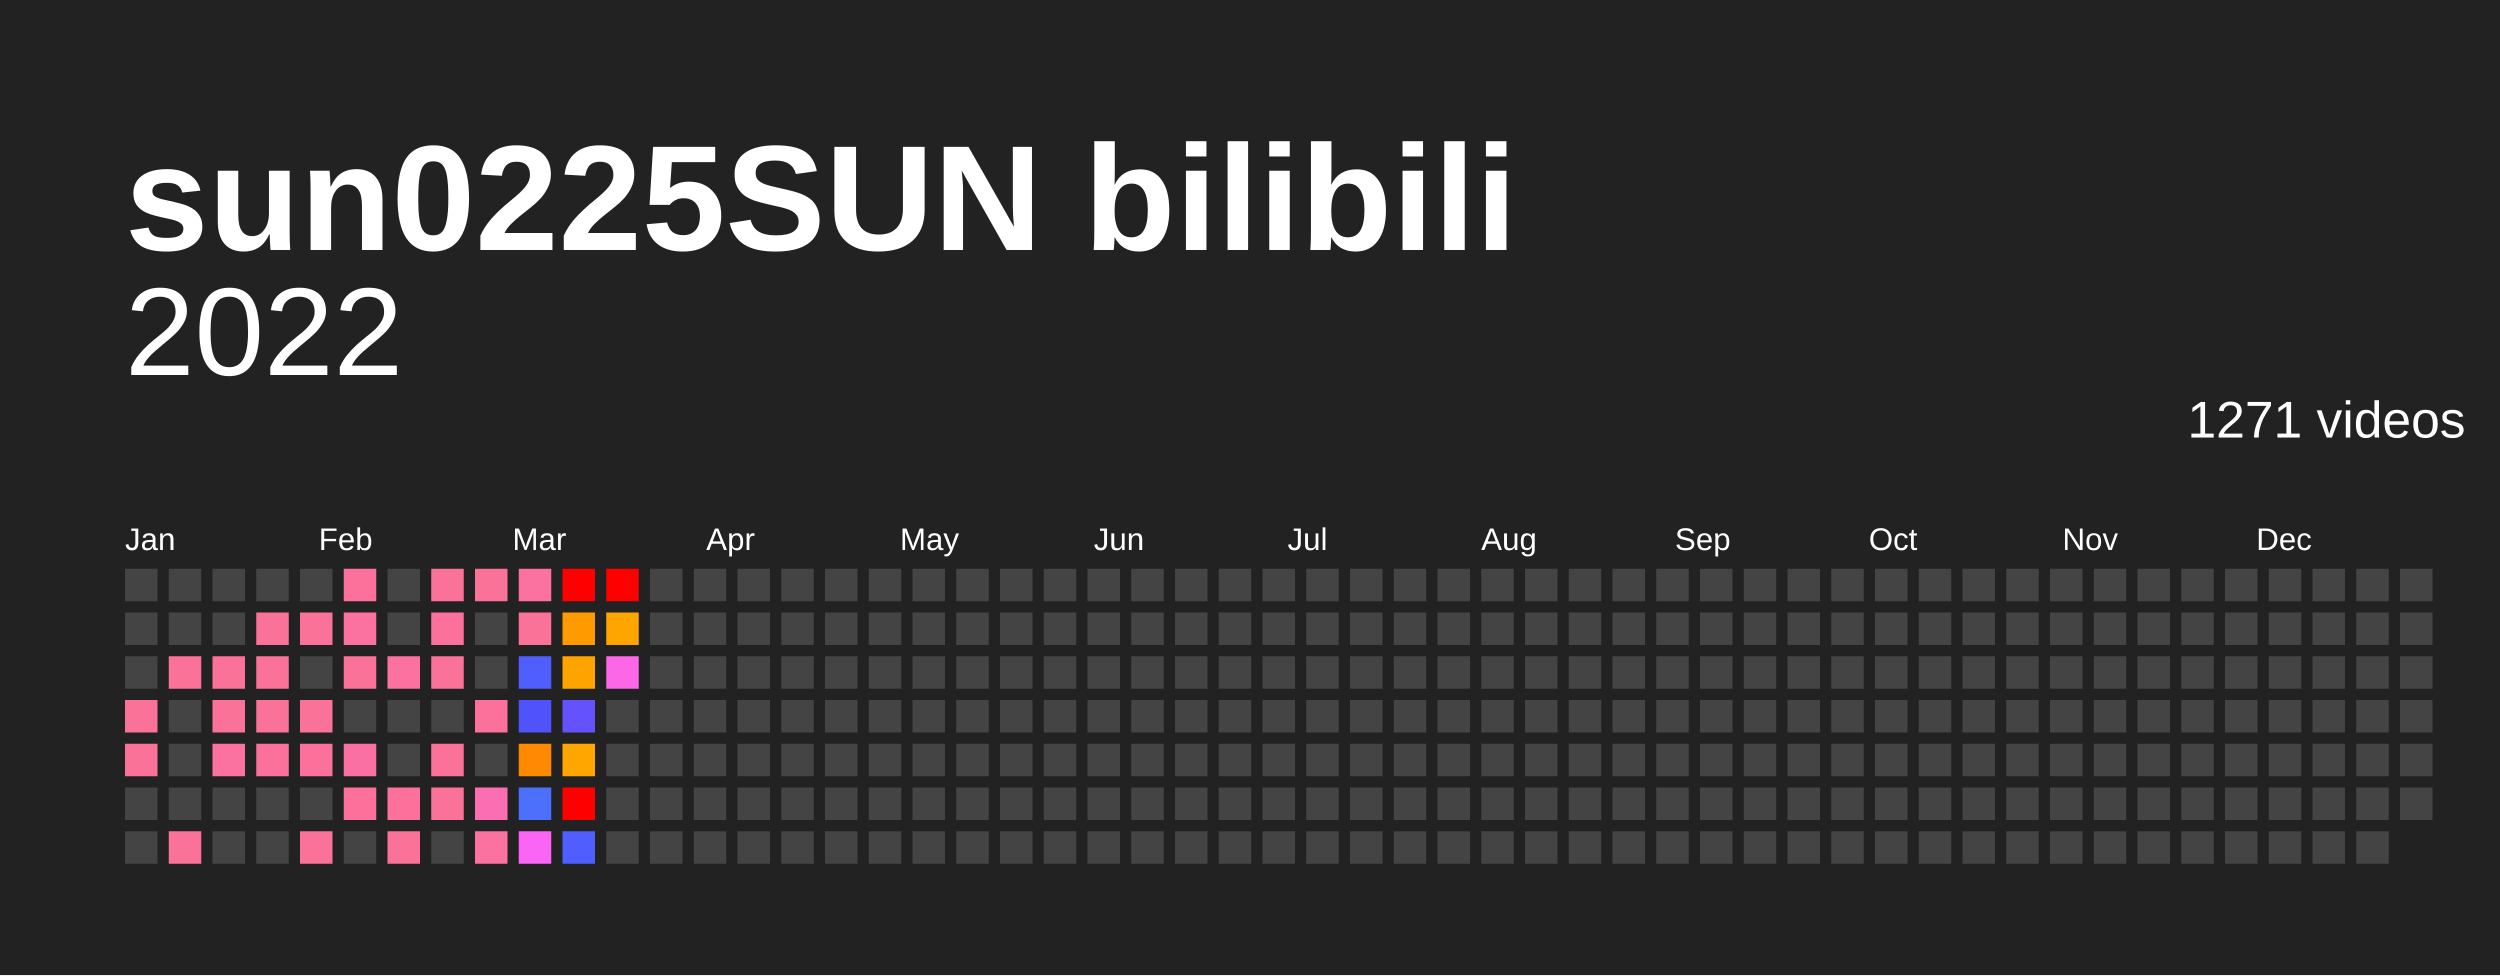
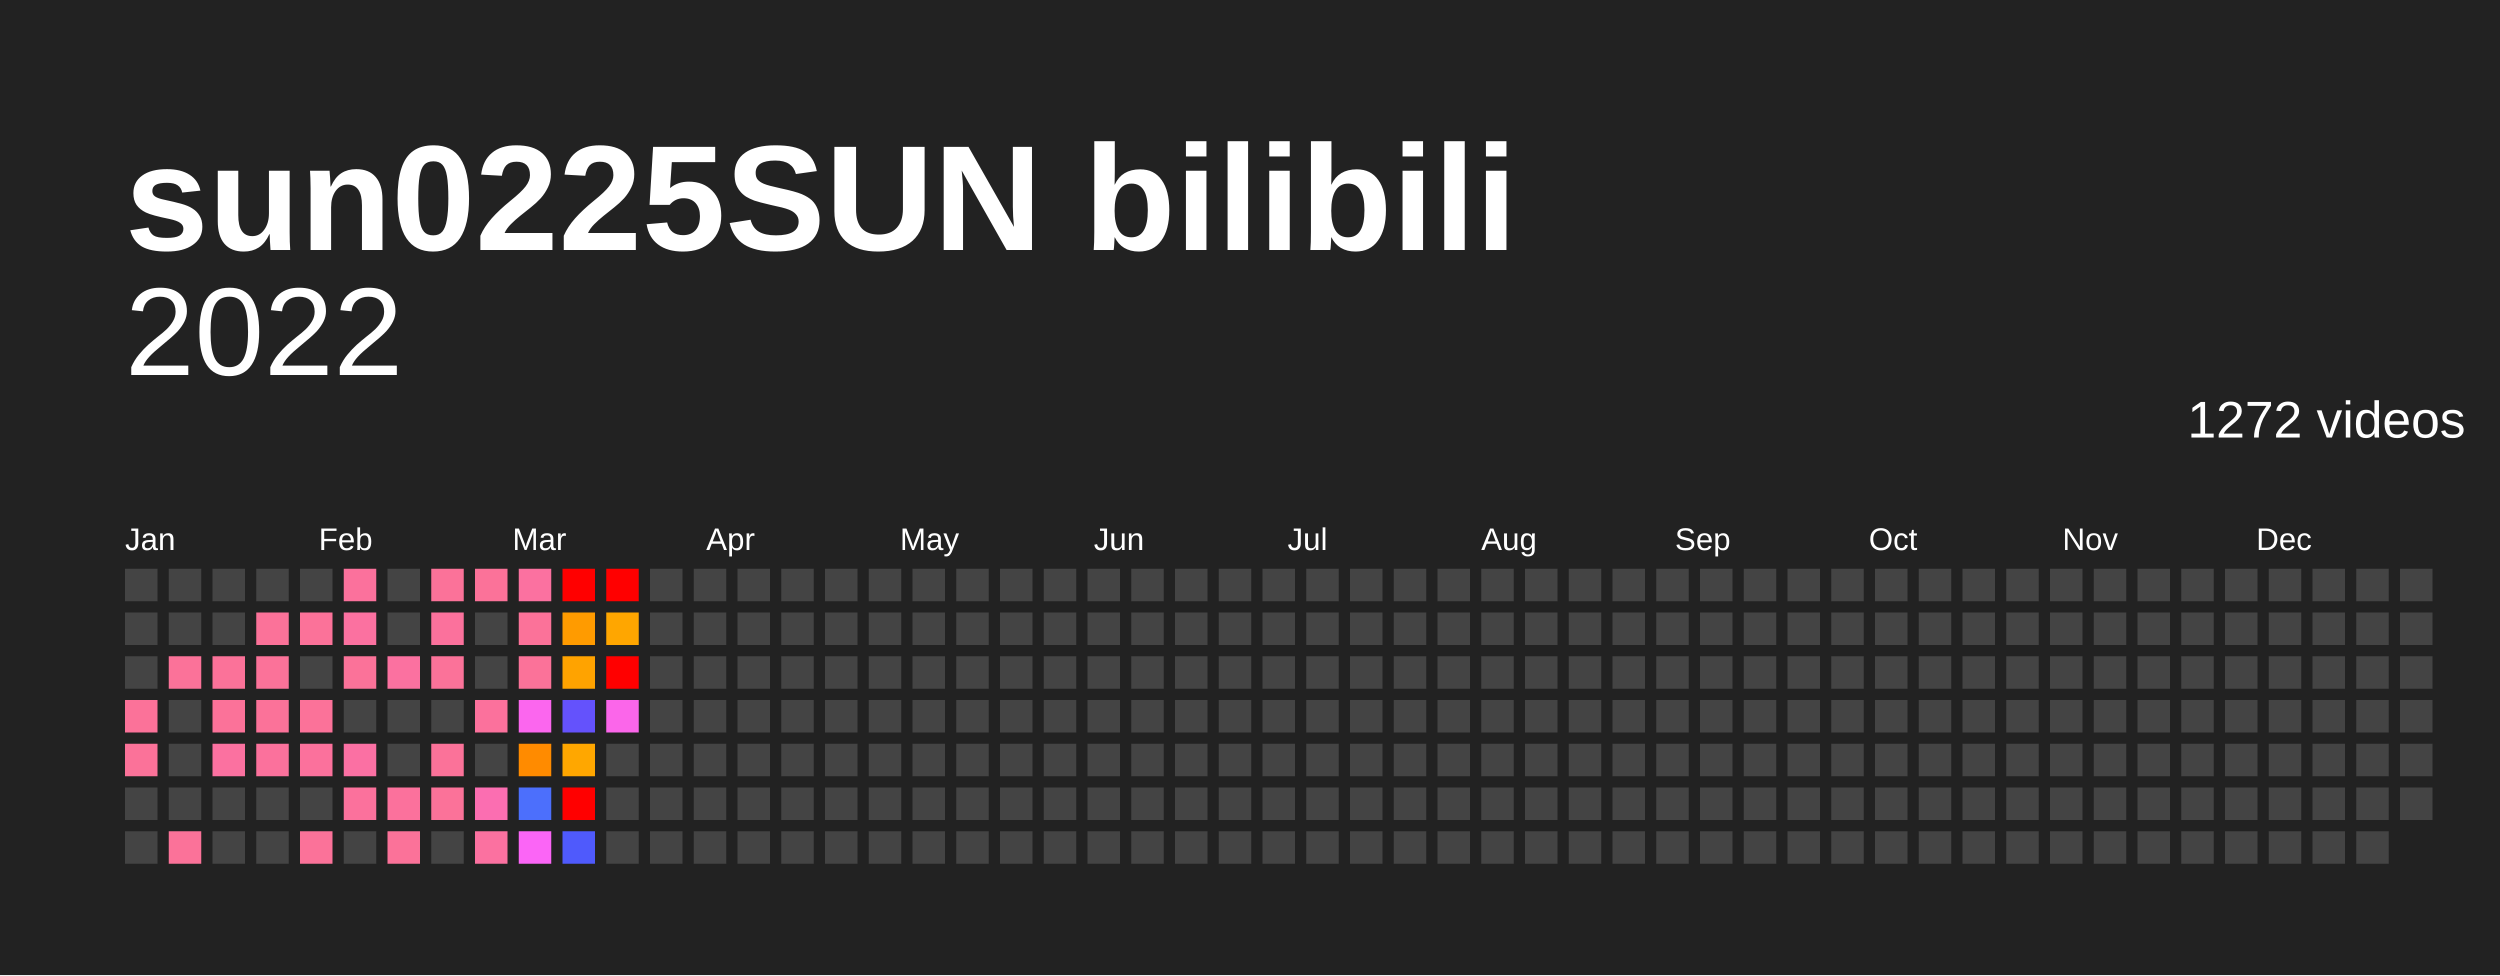
<svg xmlns="http://www.w3.org/2000/svg" baseProfile="full" height="78mm" version="1.1" viewBox="0,0,200,78" width="200mm">
  <defs />
  <rect fill="#222222" height="78" width="200" x="0" y="0" />
  <text fill="#FFFFFF" style="font-size:12px; font-family:Arial; font-weight:bold;" x="10" y="20">sun0225SUN bilibili</text>
  <text alignment-baseline="hanging" fill="#FFFFFF" style="font-size:10.0px; font-family:Arial;" x="10" y="30">2022</text>
-   <text alignment-baseline="hanging" fill="#FFFFFF" style="font-size:4.125px; font-family:Arial;" x="175" y="35">1271 videos</text>
+   <text alignment-baseline="hanging" fill="#FFFFFF" style="font-size:4.125px; font-family:Arial;" x="175" y="35">1272 videos</text>
  <text fill="#FFFFFF" style="font-size:2.5px; font-family:Arial" x="10.0" y="44">Jan</text>
  <text fill="#FFFFFF" style="font-size:2.5px; font-family:Arial" x="25.5" y="44">Feb</text>
  <text fill="#FFFFFF" style="font-size:2.5px; font-family:Arial" x="41.0" y="44">Mar</text>
  <text fill="#FFFFFF" style="font-size:2.5px; font-family:Arial" x="56.5" y="44">Apr</text>
  <text fill="#FFFFFF" style="font-size:2.5px; font-family:Arial" x="72.0" y="44">May</text>
  <text fill="#FFFFFF" style="font-size:2.5px; font-family:Arial" x="87.5" y="44">Jun</text>
  <text fill="#FFFFFF" style="font-size:2.5px; font-family:Arial" x="103.0" y="44">Jul</text>
  <text fill="#FFFFFF" style="font-size:2.5px; font-family:Arial" x="118.5" y="44">Aug</text>
  <text fill="#FFFFFF" style="font-size:2.5px; font-family:Arial" x="134.0" y="44">Sep</text>
  <text fill="#FFFFFF" style="font-size:2.5px; font-family:Arial" x="149.5" y="44">Oct</text>
  <text fill="#FFFFFF" style="font-size:2.5px; font-family:Arial" x="165.0" y="44">Nov</text>
  <text fill="#FFFFFF" style="font-size:2.5px; font-family:Arial" x="180.5" y="44">Dec</text>
  <rect fill="#444444" height="2.6" width="2.6" x="10.0" y="45.5" />
  <rect fill="#444444" height="2.6" width="2.6" x="10.0" y="49.0" />
  <rect fill="#444444" height="2.6" width="2.6" x="10.0" y="52.5" />
  <rect fill="#fb7299" height="2.6" width="2.6" x="10.0" y="56.0" />
  <rect fill="#fb7299" height="2.6" width="2.6" x="10.0" y="59.5" />
  <rect fill="#444444" height="2.6" width="2.6" x="10.0" y="63.0" />
  <rect fill="#444444" height="2.6" width="2.6" x="10.0" y="66.5" />
  <rect fill="#444444" height="2.6" width="2.6" x="13.5" y="45.5" />
  <rect fill="#444444" height="2.6" width="2.6" x="13.5" y="49.0" />
  <rect fill="#fb7299" height="2.6" width="2.6" x="13.5" y="52.5" />
  <rect fill="#444444" height="2.6" width="2.6" x="13.5" y="56.0" />
  <rect fill="#444444" height="2.6" width="2.6" x="13.5" y="59.5" />
  <rect fill="#444444" height="2.6" width="2.6" x="13.5" y="63.0" />
  <rect fill="#fb7299" height="2.6" width="2.6" x="13.5" y="66.5" />
  <rect fill="#444444" height="2.6" width="2.6" x="17.0" y="45.5" />
  <rect fill="#444444" height="2.6" width="2.6" x="17.0" y="49.0" />
  <rect fill="#fb7299" height="2.6" width="2.6" x="17.0" y="52.5" />
  <rect fill="#fb7299" height="2.6" width="2.6" x="17.0" y="56.0" />
  <rect fill="#fb71a0" height="2.6" width="2.6" x="17.0" y="59.5" />
  <rect fill="#444444" height="2.6" width="2.6" x="17.0" y="63.0" />
  <rect fill="#444444" height="2.6" width="2.6" x="17.0" y="66.5" />
  <rect fill="#444444" height="2.6" width="2.6" x="20.5" y="45.5" />
  <rect fill="#fb7299" height="2.6" width="2.6" x="20.5" y="49.0" />
  <rect fill="#fb7299" height="2.6" width="2.6" x="20.5" y="52.5" />
  <rect fill="#fb7299" height="2.6" width="2.6" x="20.5" y="56.0" />
  <rect fill="#fb719c" height="2.6" width="2.6" x="20.5" y="59.5" />
  <rect fill="#444444" height="2.6" width="2.6" x="20.5" y="63.0" />
  <rect fill="#444444" height="2.6" width="2.6" x="20.5" y="66.5" />
  <rect fill="#444444" height="2.6" width="2.6" x="24.0" y="45.5" />
  <rect fill="#fb7299" height="2.6" width="2.6" x="24.0" y="49.0" />
  <rect fill="#444444" height="2.6" width="2.6" x="24.0" y="52.5" />
  <rect fill="#fb7299" height="2.6" width="2.6" x="24.0" y="56.0" />
  <rect fill="#fb719c" height="2.6" width="2.6" x="24.0" y="59.5" />
  <rect fill="#444444" height="2.6" width="2.6" x="24.0" y="63.0" />
  <rect fill="#fb7299" height="2.6" width="2.6" x="24.0" y="66.5" />
  <rect fill="#fb719c" height="2.6" width="2.6" x="27.5" y="45.5" />
  <rect fill="#fb71a0" height="2.6" width="2.6" x="27.5" y="49.0" />
  <rect fill="#fb7299" height="2.6" width="2.6" x="27.5" y="52.5" />
  <rect fill="#444444" height="2.6" width="2.6" x="27.5" y="56.0" />
  <rect fill="#fb70a3" height="2.6" width="2.6" x="27.5" y="59.5" />
  <rect fill="#fb719c" height="2.6" width="2.6" x="27.5" y="63.0" />
  <rect fill="#444444" height="2.6" width="2.6" x="27.5" y="66.5" />
  <rect fill="#444444" height="2.6" width="2.6" x="31.0" y="45.5" />
  <rect fill="#444444" height="2.6" width="2.6" x="31.0" y="49.0" />
  <rect fill="#fb71a0" height="2.6" width="2.6" x="31.0" y="52.5" />
  <rect fill="#444444" height="2.6" width="2.6" x="31.0" y="56.0" />
  <rect fill="#444444" height="2.6" width="2.6" x="31.0" y="59.5" />
  <rect fill="#fb719c" height="2.6" width="2.6" x="31.0" y="63.0" />
  <rect fill="#fb7299" height="2.6" width="2.6" x="31.0" y="66.5" />
  <rect fill="#fb7299" height="2.6" width="2.6" x="34.5" y="45.5" />
  <rect fill="#fb719c" height="2.6" width="2.6" x="34.5" y="49.0" />
  <rect fill="#fb7299" height="2.6" width="2.6" x="34.5" y="52.5" />
  <rect fill="#444444" height="2.6" width="2.6" x="34.5" y="56.0" />
  <rect fill="#fb7299" height="2.6" width="2.6" x="34.5" y="59.5" />
  <rect fill="#fb7299" height="2.6" width="2.6" x="34.5" y="63.0" />
  <rect fill="#444444" height="2.6" width="2.6" x="34.5" y="66.5" />
  <rect fill="#fb7299" height="2.6" width="2.6" x="38.0" y="45.5" />
  <rect fill="#444444" height="2.6" width="2.6" x="38.0" y="49.0" />
  <rect fill="#444444" height="2.6" width="2.6" x="38.0" y="52.5" />
  <rect fill="#fb719c" height="2.6" width="2.6" x="38.0" y="56.0" />
  <rect fill="#444444" height="2.6" width="2.6" x="38.0" y="59.5" />
  <rect fill="#fb6eb1" height="2.6" width="2.6" x="38.0" y="63.0" />
  <rect fill="#fb71a0" height="2.6" width="2.6" x="38.0" y="66.5" />
  <rect fill="#fb71a0" height="2.6" width="2.6" x="41.5" y="45.5" />
  <rect fill="#fb7299" height="2.6" width="2.6" x="41.5" y="49.0" />
-   <rect fill="#4f5efc" height="2.6" width="2.6" x="41.5" y="52.5" />
-   <rect fill="#5052fc" height="2.6" width="2.6" x="41.5" y="56.0" />
-   <rect fill="#ff8900" height="2.6" width="2.6" x="41.5" y="59.5" />
+   <rect fill="#fb7299" height="2.6" width="2.6" x="41.5" y="52.5" />
+   <rect fill="#fb66ee" height="2.6" width="2.6" x="41.5" y="56.0" />
+   <rect fill="#ff8b00" height="2.6" width="2.6" x="41.5" y="59.5" />
  <rect fill="#4c6ffc" height="2.6" width="2.6" x="41.5" y="63.0" />
  <rect fill="#fb65f6" height="2.6" width="2.6" x="41.5" y="66.5" />
  <rect fill="red" height="2.6" width="2.6" x="45.0" y="45.5" />
  <rect fill="#ff9b00" height="2.6" width="2.6" x="45.0" y="49.0" />
  <rect fill="#ffa300" height="2.6" width="2.6" x="45.0" y="52.5" />
  <rect fill="#6452fc" height="2.6" width="2.6" x="45.0" y="56.0" />
  <rect fill="#ffa700" height="2.6" width="2.6" x="45.0" y="59.5" />
  <rect fill="red" height="2.6" width="2.6" x="45.0" y="63.0" />
-   <rect fill="#4f5efc" height="2.6" width="2.6" x="45.0" y="66.5" />
+   <rect fill="#4f5afc" height="2.6" width="2.6" x="45.0" y="66.5" />
  <rect fill="red" height="2.6" width="2.6" x="48.5" y="45.5" />
-   <rect fill="#ffa500" height="2.6" width="2.6" x="48.5" y="49.0" />
-   <rect fill="#fb67e6" height="2.6" width="2.6" x="48.5" y="52.5" />
-   <rect fill="#444444" height="2.6" width="2.6" x="48.5" y="56.0" />
+   <rect fill="#ffa600" height="2.6" width="2.6" x="48.5" y="49.0" />
+   <rect fill="red" height="2.6" width="2.6" x="48.5" y="52.5" />
+   <rect fill="#fb66ea" height="2.6" width="2.6" x="48.5" y="56.0" />
  <rect fill="#444444" height="2.6" width="2.6" x="48.5" y="59.5" />
  <rect fill="#444444" height="2.6" width="2.6" x="48.5" y="63.0" />
  <rect fill="#444444" height="2.6" width="2.6" x="48.5" y="66.5" />
  <rect fill="#444444" height="2.6" width="2.6" x="52.0" y="45.5" />
  <rect fill="#444444" height="2.6" width="2.6" x="52.0" y="49.0" />
  <rect fill="#444444" height="2.6" width="2.6" x="52.0" y="52.5" />
  <rect fill="#444444" height="2.6" width="2.6" x="52.0" y="56.0" />
  <rect fill="#444444" height="2.6" width="2.6" x="52.0" y="59.5" />
  <rect fill="#444444" height="2.6" width="2.6" x="52.0" y="63.0" />
  <rect fill="#444444" height="2.6" width="2.6" x="52.0" y="66.5" />
  <rect fill="#444444" height="2.6" width="2.6" x="55.5" y="45.5" />
  <rect fill="#444444" height="2.6" width="2.6" x="55.5" y="49.0" />
  <rect fill="#444444" height="2.6" width="2.6" x="55.5" y="52.5" />
  <rect fill="#444444" height="2.6" width="2.6" x="55.5" y="56.0" />
  <rect fill="#444444" height="2.6" width="2.6" x="55.5" y="59.5" />
  <rect fill="#444444" height="2.6" width="2.6" x="55.5" y="63.0" />
  <rect fill="#444444" height="2.6" width="2.6" x="55.5" y="66.5" />
  <rect fill="#444444" height="2.6" width="2.6" x="59.0" y="45.5" />
  <rect fill="#444444" height="2.6" width="2.6" x="59.0" y="49.0" />
  <rect fill="#444444" height="2.6" width="2.6" x="59.0" y="52.5" />
  <rect fill="#444444" height="2.6" width="2.6" x="59.0" y="56.0" />
  <rect fill="#444444" height="2.6" width="2.6" x="59.0" y="59.5" />
  <rect fill="#444444" height="2.6" width="2.6" x="59.0" y="63.0" />
  <rect fill="#444444" height="2.6" width="2.6" x="59.0" y="66.5" />
  <rect fill="#444444" height="2.6" width="2.6" x="62.5" y="45.5" />
  <rect fill="#444444" height="2.6" width="2.6" x="62.5" y="49.0" />
  <rect fill="#444444" height="2.6" width="2.6" x="62.5" y="52.5" />
  <rect fill="#444444" height="2.6" width="2.6" x="62.5" y="56.0" />
  <rect fill="#444444" height="2.6" width="2.6" x="62.5" y="59.5" />
  <rect fill="#444444" height="2.6" width="2.6" x="62.5" y="63.0" />
  <rect fill="#444444" height="2.6" width="2.6" x="62.5" y="66.5" />
  <rect fill="#444444" height="2.6" width="2.6" x="66.0" y="45.5" />
  <rect fill="#444444" height="2.6" width="2.6" x="66.0" y="49.0" />
  <rect fill="#444444" height="2.6" width="2.6" x="66.0" y="52.5" />
  <rect fill="#444444" height="2.6" width="2.6" x="66.0" y="56.0" />
  <rect fill="#444444" height="2.6" width="2.6" x="66.0" y="59.5" />
  <rect fill="#444444" height="2.6" width="2.6" x="66.0" y="63.0" />
  <rect fill="#444444" height="2.6" width="2.6" x="66.0" y="66.5" />
  <rect fill="#444444" height="2.6" width="2.6" x="69.5" y="45.5" />
  <rect fill="#444444" height="2.6" width="2.6" x="69.5" y="49.0" />
  <rect fill="#444444" height="2.6" width="2.6" x="69.5" y="52.5" />
  <rect fill="#444444" height="2.6" width="2.6" x="69.5" y="56.0" />
  <rect fill="#444444" height="2.6" width="2.6" x="69.5" y="59.5" />
  <rect fill="#444444" height="2.6" width="2.6" x="69.5" y="63.0" />
  <rect fill="#444444" height="2.6" width="2.6" x="69.5" y="66.5" />
  <rect fill="#444444" height="2.6" width="2.6" x="73.0" y="45.5" />
  <rect fill="#444444" height="2.6" width="2.6" x="73.0" y="49.0" />
  <rect fill="#444444" height="2.6" width="2.6" x="73.0" y="52.5" />
  <rect fill="#444444" height="2.6" width="2.6" x="73.0" y="56.0" />
  <rect fill="#444444" height="2.6" width="2.6" x="73.0" y="59.5" />
  <rect fill="#444444" height="2.6" width="2.6" x="73.0" y="63.0" />
  <rect fill="#444444" height="2.6" width="2.6" x="73.0" y="66.5" />
  <rect fill="#444444" height="2.6" width="2.6" x="76.5" y="45.5" />
  <rect fill="#444444" height="2.6" width="2.6" x="76.5" y="49.0" />
  <rect fill="#444444" height="2.6" width="2.6" x="76.5" y="52.5" />
  <rect fill="#444444" height="2.6" width="2.6" x="76.5" y="56.0" />
  <rect fill="#444444" height="2.6" width="2.6" x="76.5" y="59.5" />
  <rect fill="#444444" height="2.6" width="2.6" x="76.5" y="63.0" />
  <rect fill="#444444" height="2.6" width="2.6" x="76.5" y="66.5" />
  <rect fill="#444444" height="2.6" width="2.6" x="80.0" y="45.5" />
  <rect fill="#444444" height="2.6" width="2.6" x="80.0" y="49.0" />
  <rect fill="#444444" height="2.6" width="2.6" x="80.0" y="52.5" />
  <rect fill="#444444" height="2.6" width="2.6" x="80.0" y="56.0" />
  <rect fill="#444444" height="2.6" width="2.6" x="80.0" y="59.5" />
  <rect fill="#444444" height="2.6" width="2.6" x="80.0" y="63.0" />
  <rect fill="#444444" height="2.6" width="2.6" x="80.0" y="66.5" />
  <rect fill="#444444" height="2.6" width="2.6" x="83.5" y="45.5" />
  <rect fill="#444444" height="2.6" width="2.6" x="83.5" y="49.0" />
  <rect fill="#444444" height="2.6" width="2.6" x="83.5" y="52.5" />
  <rect fill="#444444" height="2.6" width="2.6" x="83.5" y="56.0" />
  <rect fill="#444444" height="2.6" width="2.6" x="83.5" y="59.5" />
  <rect fill="#444444" height="2.6" width="2.6" x="83.5" y="63.0" />
  <rect fill="#444444" height="2.6" width="2.6" x="83.5" y="66.5" />
  <rect fill="#444444" height="2.6" width="2.6" x="87.0" y="45.5" />
  <rect fill="#444444" height="2.6" width="2.6" x="87.0" y="49.0" />
  <rect fill="#444444" height="2.6" width="2.6" x="87.0" y="52.5" />
  <rect fill="#444444" height="2.6" width="2.6" x="87.0" y="56.0" />
  <rect fill="#444444" height="2.6" width="2.6" x="87.0" y="59.5" />
  <rect fill="#444444" height="2.6" width="2.6" x="87.0" y="63.0" />
  <rect fill="#444444" height="2.6" width="2.6" x="87.0" y="66.5" />
  <rect fill="#444444" height="2.6" width="2.6" x="90.5" y="45.5" />
  <rect fill="#444444" height="2.6" width="2.6" x="90.5" y="49.0" />
  <rect fill="#444444" height="2.6" width="2.6" x="90.5" y="52.5" />
  <rect fill="#444444" height="2.6" width="2.6" x="90.5" y="56.0" />
  <rect fill="#444444" height="2.6" width="2.6" x="90.5" y="59.5" />
  <rect fill="#444444" height="2.6" width="2.6" x="90.5" y="63.0" />
  <rect fill="#444444" height="2.6" width="2.6" x="90.5" y="66.5" />
  <rect fill="#444444" height="2.6" width="2.6" x="94.0" y="45.5" />
  <rect fill="#444444" height="2.6" width="2.6" x="94.0" y="49.0" />
  <rect fill="#444444" height="2.6" width="2.6" x="94.0" y="52.5" />
  <rect fill="#444444" height="2.6" width="2.6" x="94.0" y="56.0" />
  <rect fill="#444444" height="2.6" width="2.6" x="94.0" y="59.5" />
  <rect fill="#444444" height="2.6" width="2.6" x="94.0" y="63.0" />
  <rect fill="#444444" height="2.6" width="2.6" x="94.0" y="66.5" />
  <rect fill="#444444" height="2.6" width="2.6" x="97.5" y="45.5" />
  <rect fill="#444444" height="2.6" width="2.6" x="97.5" y="49.0" />
  <rect fill="#444444" height="2.6" width="2.6" x="97.5" y="52.5" />
  <rect fill="#444444" height="2.6" width="2.6" x="97.5" y="56.0" />
  <rect fill="#444444" height="2.6" width="2.6" x="97.5" y="59.5" />
  <rect fill="#444444" height="2.6" width="2.6" x="97.5" y="63.0" />
  <rect fill="#444444" height="2.6" width="2.6" x="97.5" y="66.5" />
  <rect fill="#444444" height="2.6" width="2.6" x="101.0" y="45.5" />
  <rect fill="#444444" height="2.6" width="2.6" x="101.0" y="49.0" />
  <rect fill="#444444" height="2.6" width="2.6" x="101.0" y="52.5" />
  <rect fill="#444444" height="2.6" width="2.6" x="101.0" y="56.0" />
  <rect fill="#444444" height="2.6" width="2.6" x="101.0" y="59.5" />
  <rect fill="#444444" height="2.6" width="2.6" x="101.0" y="63.0" />
  <rect fill="#444444" height="2.6" width="2.6" x="101.0" y="66.5" />
  <rect fill="#444444" height="2.6" width="2.6" x="104.5" y="45.5" />
  <rect fill="#444444" height="2.6" width="2.6" x="104.5" y="49.0" />
  <rect fill="#444444" height="2.6" width="2.6" x="104.5" y="52.5" />
  <rect fill="#444444" height="2.6" width="2.6" x="104.5" y="56.0" />
  <rect fill="#444444" height="2.6" width="2.6" x="104.5" y="59.5" />
  <rect fill="#444444" height="2.6" width="2.6" x="104.5" y="63.0" />
  <rect fill="#444444" height="2.6" width="2.6" x="104.5" y="66.5" />
  <rect fill="#444444" height="2.6" width="2.6" x="108.0" y="45.5" />
  <rect fill="#444444" height="2.6" width="2.6" x="108.0" y="49.0" />
  <rect fill="#444444" height="2.6" width="2.6" x="108.0" y="52.5" />
  <rect fill="#444444" height="2.6" width="2.6" x="108.0" y="56.0" />
  <rect fill="#444444" height="2.6" width="2.6" x="108.0" y="59.5" />
  <rect fill="#444444" height="2.6" width="2.6" x="108.0" y="63.0" />
  <rect fill="#444444" height="2.6" width="2.6" x="108.0" y="66.5" />
  <rect fill="#444444" height="2.6" width="2.6" x="111.5" y="45.5" />
  <rect fill="#444444" height="2.6" width="2.6" x="111.5" y="49.0" />
  <rect fill="#444444" height="2.6" width="2.6" x="111.5" y="52.5" />
  <rect fill="#444444" height="2.6" width="2.6" x="111.5" y="56.0" />
  <rect fill="#444444" height="2.6" width="2.6" x="111.5" y="59.5" />
  <rect fill="#444444" height="2.6" width="2.6" x="111.5" y="63.0" />
  <rect fill="#444444" height="2.6" width="2.6" x="111.5" y="66.5" />
  <rect fill="#444444" height="2.6" width="2.6" x="115.0" y="45.5" />
  <rect fill="#444444" height="2.6" width="2.6" x="115.0" y="49.0" />
  <rect fill="#444444" height="2.6" width="2.6" x="115.0" y="52.5" />
  <rect fill="#444444" height="2.6" width="2.6" x="115.0" y="56.0" />
  <rect fill="#444444" height="2.6" width="2.6" x="115.0" y="59.5" />
  <rect fill="#444444" height="2.6" width="2.6" x="115.0" y="63.0" />
  <rect fill="#444444" height="2.6" width="2.6" x="115.0" y="66.5" />
  <rect fill="#444444" height="2.6" width="2.6" x="118.5" y="45.5" />
  <rect fill="#444444" height="2.6" width="2.6" x="118.5" y="49.0" />
  <rect fill="#444444" height="2.6" width="2.6" x="118.5" y="52.5" />
  <rect fill="#444444" height="2.6" width="2.6" x="118.5" y="56.0" />
  <rect fill="#444444" height="2.6" width="2.6" x="118.5" y="59.5" />
  <rect fill="#444444" height="2.6" width="2.6" x="118.5" y="63.0" />
  <rect fill="#444444" height="2.6" width="2.6" x="118.5" y="66.5" />
  <rect fill="#444444" height="2.6" width="2.6" x="122.0" y="45.5" />
  <rect fill="#444444" height="2.6" width="2.6" x="122.0" y="49.0" />
  <rect fill="#444444" height="2.6" width="2.6" x="122.0" y="52.5" />
  <rect fill="#444444" height="2.6" width="2.6" x="122.0" y="56.0" />
  <rect fill="#444444" height="2.6" width="2.6" x="122.0" y="59.5" />
  <rect fill="#444444" height="2.6" width="2.6" x="122.0" y="63.0" />
  <rect fill="#444444" height="2.6" width="2.6" x="122.0" y="66.5" />
  <rect fill="#444444" height="2.6" width="2.6" x="125.5" y="45.5" />
  <rect fill="#444444" height="2.6" width="2.6" x="125.5" y="49.0" />
  <rect fill="#444444" height="2.6" width="2.6" x="125.5" y="52.5" />
  <rect fill="#444444" height="2.6" width="2.6" x="125.5" y="56.0" />
  <rect fill="#444444" height="2.6" width="2.6" x="125.5" y="59.5" />
  <rect fill="#444444" height="2.6" width="2.6" x="125.5" y="63.0" />
  <rect fill="#444444" height="2.6" width="2.6" x="125.5" y="66.5" />
  <rect fill="#444444" height="2.6" width="2.6" x="129.0" y="45.5" />
  <rect fill="#444444" height="2.6" width="2.6" x="129.0" y="49.0" />
  <rect fill="#444444" height="2.6" width="2.6" x="129.0" y="52.5" />
  <rect fill="#444444" height="2.6" width="2.6" x="129.0" y="56.0" />
  <rect fill="#444444" height="2.6" width="2.6" x="129.0" y="59.5" />
  <rect fill="#444444" height="2.6" width="2.6" x="129.0" y="63.0" />
  <rect fill="#444444" height="2.6" width="2.6" x="129.0" y="66.5" />
  <rect fill="#444444" height="2.6" width="2.6" x="132.5" y="45.5" />
  <rect fill="#444444" height="2.6" width="2.6" x="132.5" y="49.0" />
  <rect fill="#444444" height="2.6" width="2.6" x="132.5" y="52.5" />
  <rect fill="#444444" height="2.6" width="2.6" x="132.5" y="56.0" />
  <rect fill="#444444" height="2.6" width="2.6" x="132.5" y="59.5" />
  <rect fill="#444444" height="2.6" width="2.6" x="132.5" y="63.0" />
  <rect fill="#444444" height="2.6" width="2.6" x="132.5" y="66.5" />
  <rect fill="#444444" height="2.6" width="2.6" x="136.0" y="45.5" />
  <rect fill="#444444" height="2.6" width="2.6" x="136.0" y="49.0" />
  <rect fill="#444444" height="2.6" width="2.6" x="136.0" y="52.5" />
  <rect fill="#444444" height="2.6" width="2.6" x="136.0" y="56.0" />
  <rect fill="#444444" height="2.6" width="2.6" x="136.0" y="59.5" />
  <rect fill="#444444" height="2.6" width="2.6" x="136.0" y="63.0" />
  <rect fill="#444444" height="2.6" width="2.6" x="136.0" y="66.5" />
  <rect fill="#444444" height="2.6" width="2.6" x="139.5" y="45.5" />
  <rect fill="#444444" height="2.6" width="2.6" x="139.5" y="49.0" />
  <rect fill="#444444" height="2.6" width="2.6" x="139.5" y="52.5" />
  <rect fill="#444444" height="2.6" width="2.6" x="139.5" y="56.0" />
  <rect fill="#444444" height="2.6" width="2.6" x="139.5" y="59.5" />
  <rect fill="#444444" height="2.6" width="2.6" x="139.5" y="63.0" />
  <rect fill="#444444" height="2.6" width="2.6" x="139.5" y="66.5" />
  <rect fill="#444444" height="2.6" width="2.6" x="143.0" y="45.5" />
  <rect fill="#444444" height="2.6" width="2.6" x="143.0" y="49.0" />
  <rect fill="#444444" height="2.6" width="2.6" x="143.0" y="52.5" />
  <rect fill="#444444" height="2.6" width="2.6" x="143.0" y="56.0" />
  <rect fill="#444444" height="2.6" width="2.6" x="143.0" y="59.5" />
  <rect fill="#444444" height="2.6" width="2.6" x="143.0" y="63.0" />
  <rect fill="#444444" height="2.6" width="2.6" x="143.0" y="66.5" />
  <rect fill="#444444" height="2.6" width="2.6" x="146.5" y="45.5" />
  <rect fill="#444444" height="2.6" width="2.6" x="146.5" y="49.0" />
  <rect fill="#444444" height="2.6" width="2.6" x="146.5" y="52.5" />
  <rect fill="#444444" height="2.6" width="2.6" x="146.5" y="56.0" />
  <rect fill="#444444" height="2.6" width="2.6" x="146.5" y="59.5" />
  <rect fill="#444444" height="2.6" width="2.6" x="146.5" y="63.0" />
  <rect fill="#444444" height="2.6" width="2.6" x="146.5" y="66.5" />
  <rect fill="#444444" height="2.6" width="2.6" x="150.0" y="45.5" />
  <rect fill="#444444" height="2.6" width="2.6" x="150.0" y="49.0" />
  <rect fill="#444444" height="2.6" width="2.6" x="150.0" y="52.5" />
  <rect fill="#444444" height="2.6" width="2.6" x="150.0" y="56.0" />
  <rect fill="#444444" height="2.6" width="2.6" x="150.0" y="59.5" />
  <rect fill="#444444" height="2.6" width="2.6" x="150.0" y="63.0" />
  <rect fill="#444444" height="2.6" width="2.6" x="150.0" y="66.5" />
  <rect fill="#444444" height="2.6" width="2.6" x="153.5" y="45.5" />
  <rect fill="#444444" height="2.6" width="2.6" x="153.5" y="49.0" />
  <rect fill="#444444" height="2.6" width="2.6" x="153.5" y="52.5" />
  <rect fill="#444444" height="2.6" width="2.6" x="153.5" y="56.0" />
  <rect fill="#444444" height="2.6" width="2.6" x="153.5" y="59.5" />
  <rect fill="#444444" height="2.6" width="2.6" x="153.5" y="63.0" />
  <rect fill="#444444" height="2.6" width="2.6" x="153.5" y="66.5" />
  <rect fill="#444444" height="2.6" width="2.6" x="157.0" y="45.5" />
  <rect fill="#444444" height="2.6" width="2.6" x="157.0" y="49.0" />
  <rect fill="#444444" height="2.6" width="2.6" x="157.0" y="52.5" />
  <rect fill="#444444" height="2.6" width="2.6" x="157.0" y="56.0" />
  <rect fill="#444444" height="2.6" width="2.6" x="157.0" y="59.5" />
  <rect fill="#444444" height="2.6" width="2.6" x="157.0" y="63.0" />
  <rect fill="#444444" height="2.6" width="2.6" x="157.0" y="66.5" />
  <rect fill="#444444" height="2.6" width="2.6" x="160.5" y="45.5" />
  <rect fill="#444444" height="2.6" width="2.6" x="160.5" y="49.0" />
  <rect fill="#444444" height="2.6" width="2.6" x="160.5" y="52.5" />
  <rect fill="#444444" height="2.6" width="2.6" x="160.5" y="56.0" />
  <rect fill="#444444" height="2.6" width="2.6" x="160.5" y="59.5" />
  <rect fill="#444444" height="2.6" width="2.6" x="160.5" y="63.0" />
  <rect fill="#444444" height="2.6" width="2.6" x="160.5" y="66.5" />
  <rect fill="#444444" height="2.6" width="2.6" x="164.0" y="45.5" />
  <rect fill="#444444" height="2.6" width="2.6" x="164.0" y="49.0" />
  <rect fill="#444444" height="2.6" width="2.6" x="164.0" y="52.5" />
  <rect fill="#444444" height="2.6" width="2.6" x="164.0" y="56.0" />
  <rect fill="#444444" height="2.6" width="2.6" x="164.0" y="59.5" />
  <rect fill="#444444" height="2.6" width="2.6" x="164.0" y="63.0" />
  <rect fill="#444444" height="2.6" width="2.6" x="164.0" y="66.5" />
  <rect fill="#444444" height="2.6" width="2.6" x="167.5" y="45.5" />
  <rect fill="#444444" height="2.6" width="2.6" x="167.5" y="49.0" />
  <rect fill="#444444" height="2.6" width="2.6" x="167.5" y="52.5" />
  <rect fill="#444444" height="2.6" width="2.6" x="167.5" y="56.0" />
  <rect fill="#444444" height="2.6" width="2.6" x="167.5" y="59.5" />
  <rect fill="#444444" height="2.6" width="2.6" x="167.5" y="63.0" />
  <rect fill="#444444" height="2.6" width="2.6" x="167.5" y="66.5" />
  <rect fill="#444444" height="2.6" width="2.6" x="171.0" y="45.5" />
  <rect fill="#444444" height="2.6" width="2.6" x="171.0" y="49.0" />
  <rect fill="#444444" height="2.6" width="2.6" x="171.0" y="52.5" />
  <rect fill="#444444" height="2.6" width="2.6" x="171.0" y="56.0" />
  <rect fill="#444444" height="2.6" width="2.6" x="171.0" y="59.5" />
  <rect fill="#444444" height="2.6" width="2.6" x="171.0" y="63.0" />
  <rect fill="#444444" height="2.6" width="2.6" x="171.0" y="66.5" />
  <rect fill="#444444" height="2.6" width="2.6" x="174.5" y="45.5" />
  <rect fill="#444444" height="2.6" width="2.6" x="174.5" y="49.0" />
  <rect fill="#444444" height="2.6" width="2.6" x="174.5" y="52.5" />
  <rect fill="#444444" height="2.6" width="2.6" x="174.5" y="56.0" />
  <rect fill="#444444" height="2.6" width="2.6" x="174.5" y="59.5" />
  <rect fill="#444444" height="2.6" width="2.6" x="174.5" y="63.0" />
  <rect fill="#444444" height="2.6" width="2.6" x="174.5" y="66.5" />
  <rect fill="#444444" height="2.6" width="2.6" x="178.0" y="45.5" />
  <rect fill="#444444" height="2.6" width="2.6" x="178.0" y="49.0" />
  <rect fill="#444444" height="2.6" width="2.6" x="178.0" y="52.5" />
  <rect fill="#444444" height="2.6" width="2.6" x="178.0" y="56.0" />
  <rect fill="#444444" height="2.6" width="2.6" x="178.0" y="59.5" />
  <rect fill="#444444" height="2.6" width="2.6" x="178.0" y="63.0" />
  <rect fill="#444444" height="2.6" width="2.6" x="178.0" y="66.5" />
  <rect fill="#444444" height="2.6" width="2.6" x="181.5" y="45.5" />
  <rect fill="#444444" height="2.6" width="2.6" x="181.5" y="49.0" />
  <rect fill="#444444" height="2.6" width="2.6" x="181.5" y="52.5" />
  <rect fill="#444444" height="2.6" width="2.6" x="181.5" y="56.0" />
  <rect fill="#444444" height="2.6" width="2.6" x="181.5" y="59.5" />
  <rect fill="#444444" height="2.6" width="2.6" x="181.5" y="63.0" />
  <rect fill="#444444" height="2.6" width="2.6" x="181.5" y="66.5" />
  <rect fill="#444444" height="2.6" width="2.6" x="185.0" y="45.5" />
  <rect fill="#444444" height="2.6" width="2.6" x="185.0" y="49.0" />
  <rect fill="#444444" height="2.6" width="2.6" x="185.0" y="52.5" />
  <rect fill="#444444" height="2.6" width="2.6" x="185.0" y="56.0" />
  <rect fill="#444444" height="2.6" width="2.6" x="185.0" y="59.5" />
  <rect fill="#444444" height="2.6" width="2.6" x="185.0" y="63.0" />
  <rect fill="#444444" height="2.6" width="2.6" x="185.0" y="66.5" />
  <rect fill="#444444" height="2.6" width="2.6" x="188.5" y="45.5" />
  <rect fill="#444444" height="2.6" width="2.6" x="188.5" y="49.0" />
  <rect fill="#444444" height="2.6" width="2.6" x="188.5" y="52.5" />
  <rect fill="#444444" height="2.6" width="2.6" x="188.5" y="56.0" />
  <rect fill="#444444" height="2.6" width="2.6" x="188.5" y="59.5" />
  <rect fill="#444444" height="2.6" width="2.6" x="188.5" y="63.0" />
  <rect fill="#444444" height="2.6" width="2.6" x="188.5" y="66.5" />
  <rect fill="#444444" height="2.6" width="2.6" x="192.0" y="45.5" />
  <rect fill="#444444" height="2.6" width="2.6" x="192.0" y="49.0" />
  <rect fill="#444444" height="2.6" width="2.6" x="192.0" y="52.5" />
  <rect fill="#444444" height="2.6" width="2.6" x="192.0" y="56.0" />
  <rect fill="#444444" height="2.6" width="2.6" x="192.0" y="59.5" />
  <rect fill="#444444" height="2.6" width="2.6" x="192.0" y="63.0" />
</svg>
